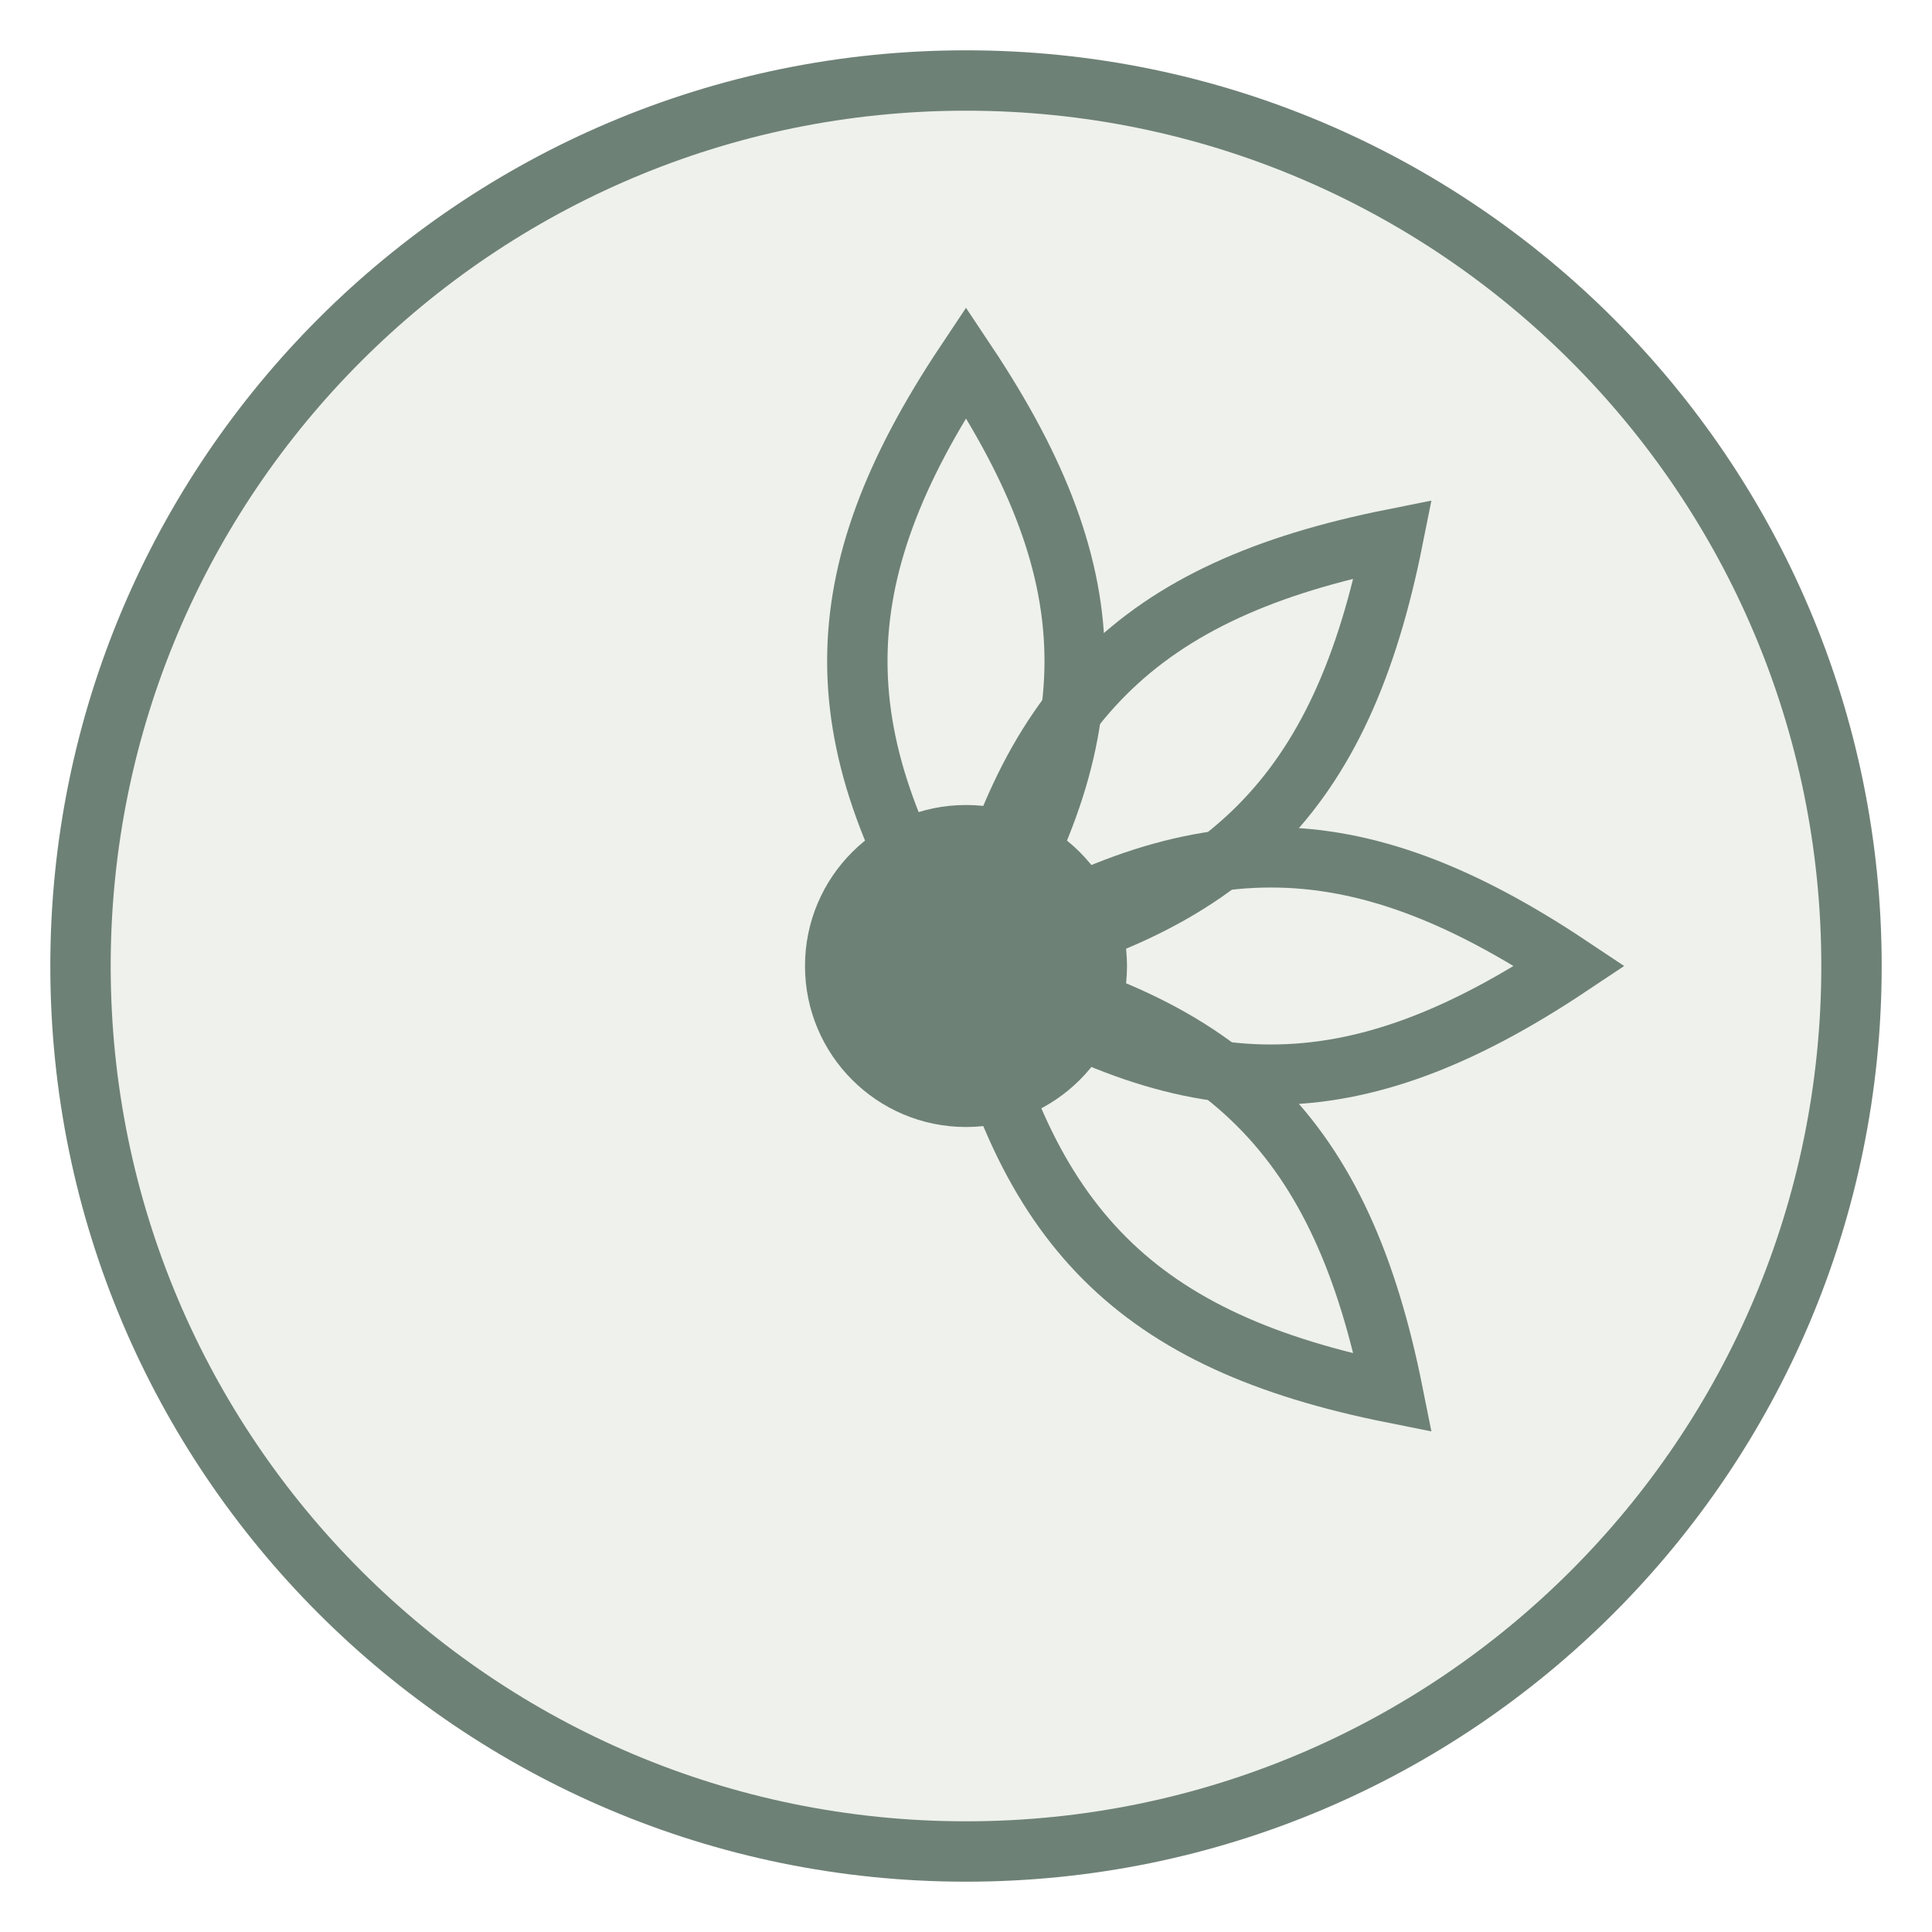
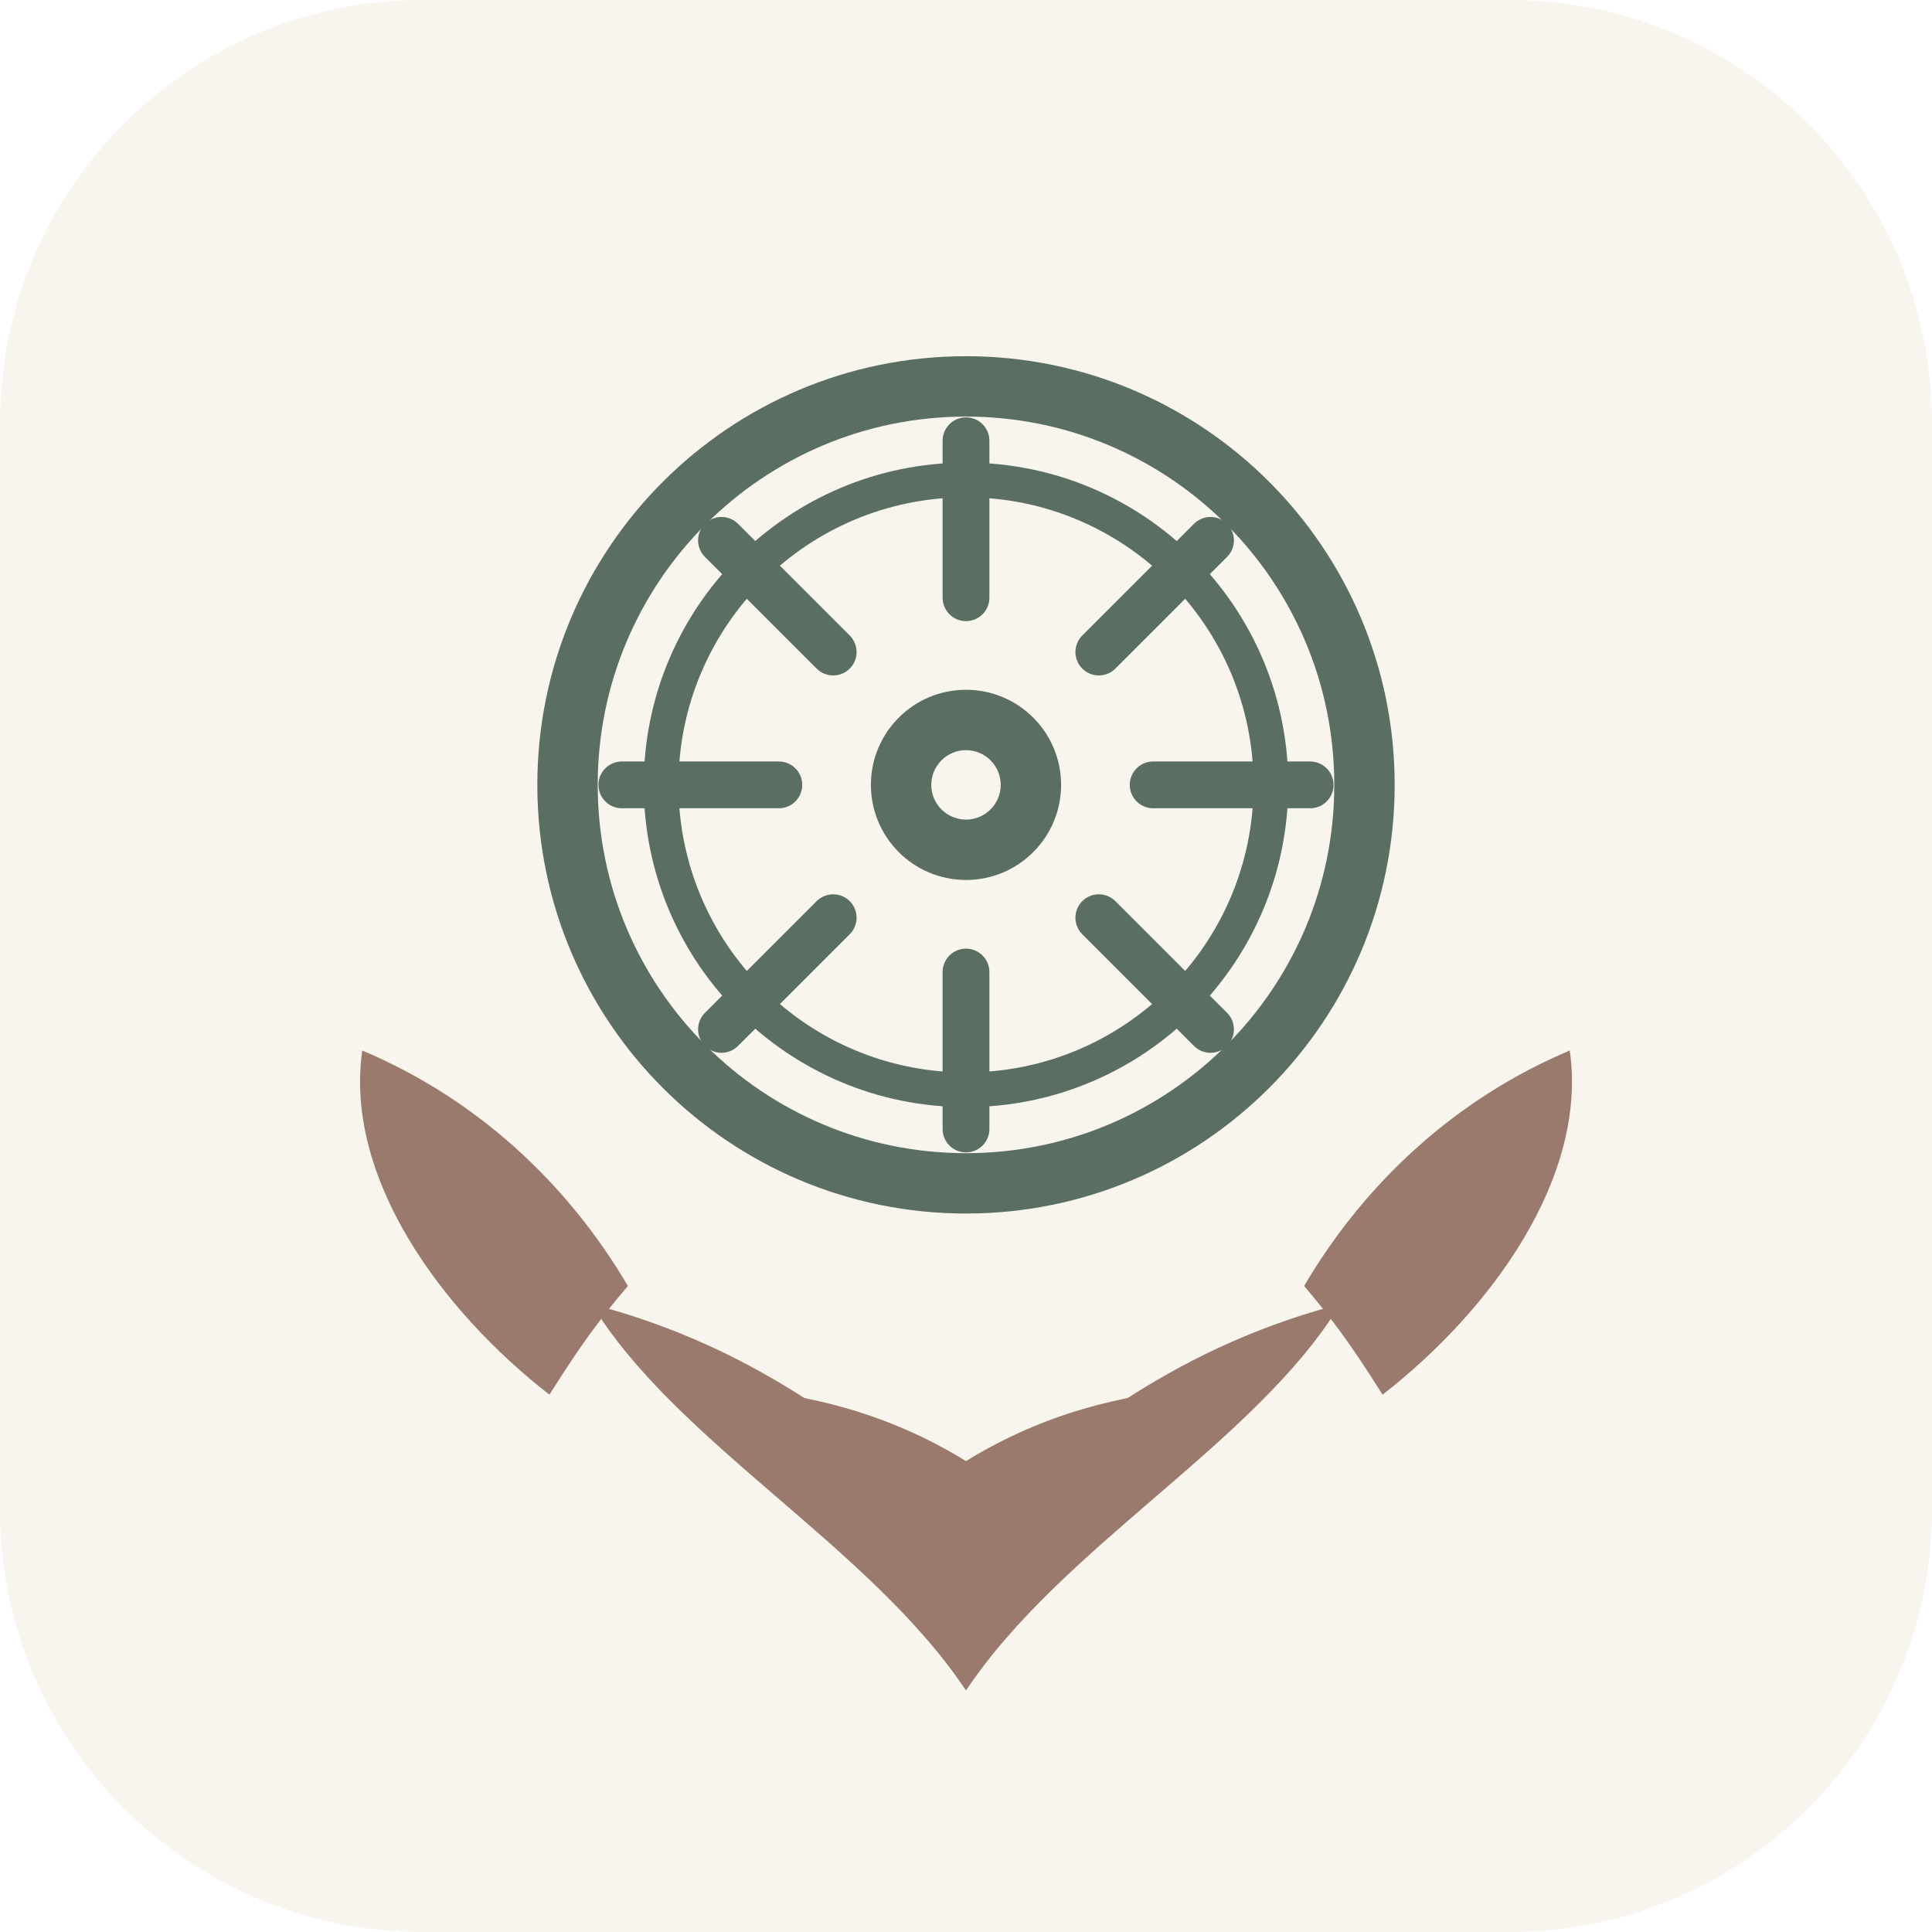
- <svg xmlns="http://www.w3.org/2000/svg" viewBox="0 0 48 48" fill="none">
-   <circle cx="24" cy="24" r="22" fill="#eef1ec" stroke="#6e8176" stroke-width="1.5" />
-   <circle cx="24" cy="24" r="4" fill="#6e8176" />
-   <g stroke="#6e8176" stroke-width="1.5" fill="none">
-     <path d="M24 9c3.6 5.4 3.6 9.4 0 15-3.6-5.6-3.6-9.6 0-15Z" />
-     <path d="M24 9c3.6 5.4 3.6 9.4 0 15-3.6-5.6-3.6-9.6 0-15Z" transform="rotate(45 24 24)" />
-     <path d="M24 9c3.6 5.4 3.6 9.4 0 15-3.6-5.6-3.6-9.6 0-15Z" transform="rotate(90 24 24)" />
-     <path d="M24 9c3.6 5.4 3.6 9.4 0 15-3.6-5.6-3.6-9.6 0-15Z" transform="rotate(135 24 24)" />
+ <svg xmlns="http://www.w3.org/2000/svg" viewBox="0 0 64 64" fill="none">
+   <rect width="64" height="64" rx="14" fill="#f8f5ee" />
+   <g fill="#9a7a6d">
+     <path d="M32 56c-3.2-4.8-9.6-8.2-12.4-12.8 4.6 1.2 8.4 3.6 12.4 7.4 4-3.8 7.8-6.2 12.4-7.4C41.6 47.8 35.2 51.2 32 56Z" />
+     <path d="M18.2 46.2c-3.6-2.8-6.8-7.2-6.2-11.4 3.8 1.6 6.8 4.4 8.8 7.8-1.2 1.4-1.9 2.5-2.6 3.6Z" />
+     <path d="M45.8 46.2c3.6-2.8 6.8-7.2 6.2-11.4-3.8 1.6-6.8 4.4-8.8 7.8 1.2 1.4 1.9 2.5 2.6 3.6Z" />
+     <path d="M32 52.2c-2.4-3.2-5.4-5.2-7.6-6.2 2.4.2 5 .8 7.6 2.4 2.6-1.6 5.2-2.2 7.6-2.4-2.2 1-5.2 3-7.6 6.2Z" />
  </g>
+   <g stroke="#5a6e61" fill="none">
+     <circle cx="32" cy="26" r="13.2" stroke-width="2" />
+     <circle cx="32" cy="26" r="10.1" stroke-width="1.15" />
+   </g>
+   <g stroke="#5a6e61" stroke-width="1.55" stroke-linecap="round">
+     <path d="M32 14.6v5.2M32 32.2v5.2M20.6 26h5.2M38.2 26h5.2M23.9 17.9l3.7 3.7M36.4 30.4l3.7 3.7M40.1 17.9l-3.7 3.7M27.6 30.4l-3.7 3.7" />
+   </g>
+   <circle cx="32" cy="26" r="3.15" fill="#5a6e61" />
+   <circle cx="32" cy="26" r="1.15" fill="#f8f5ee" />
</svg>
